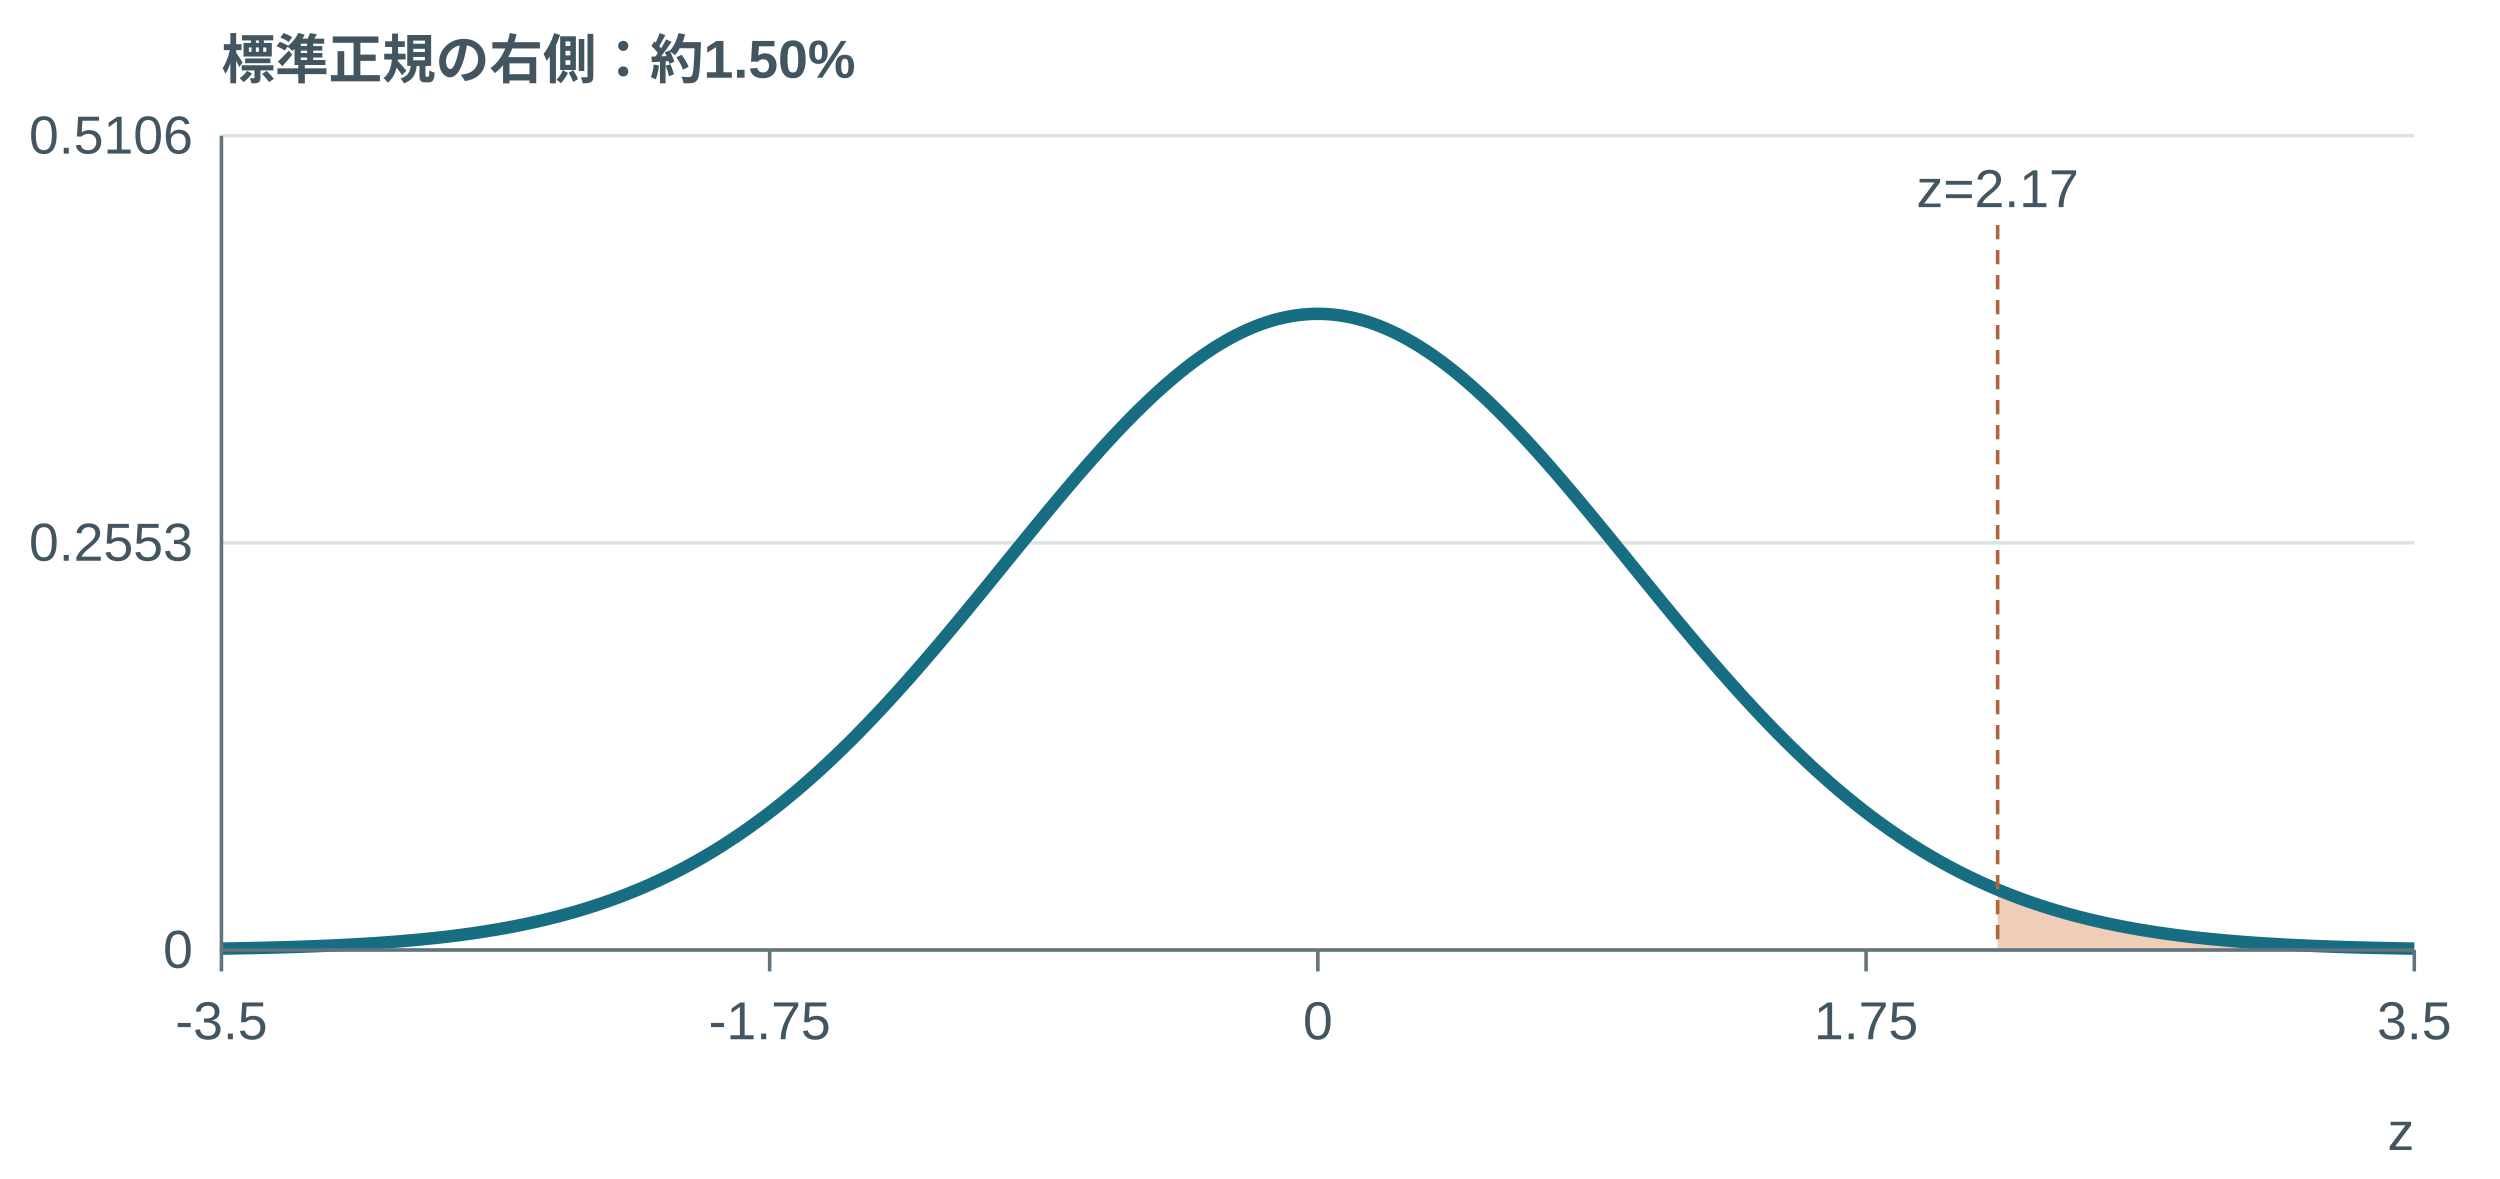
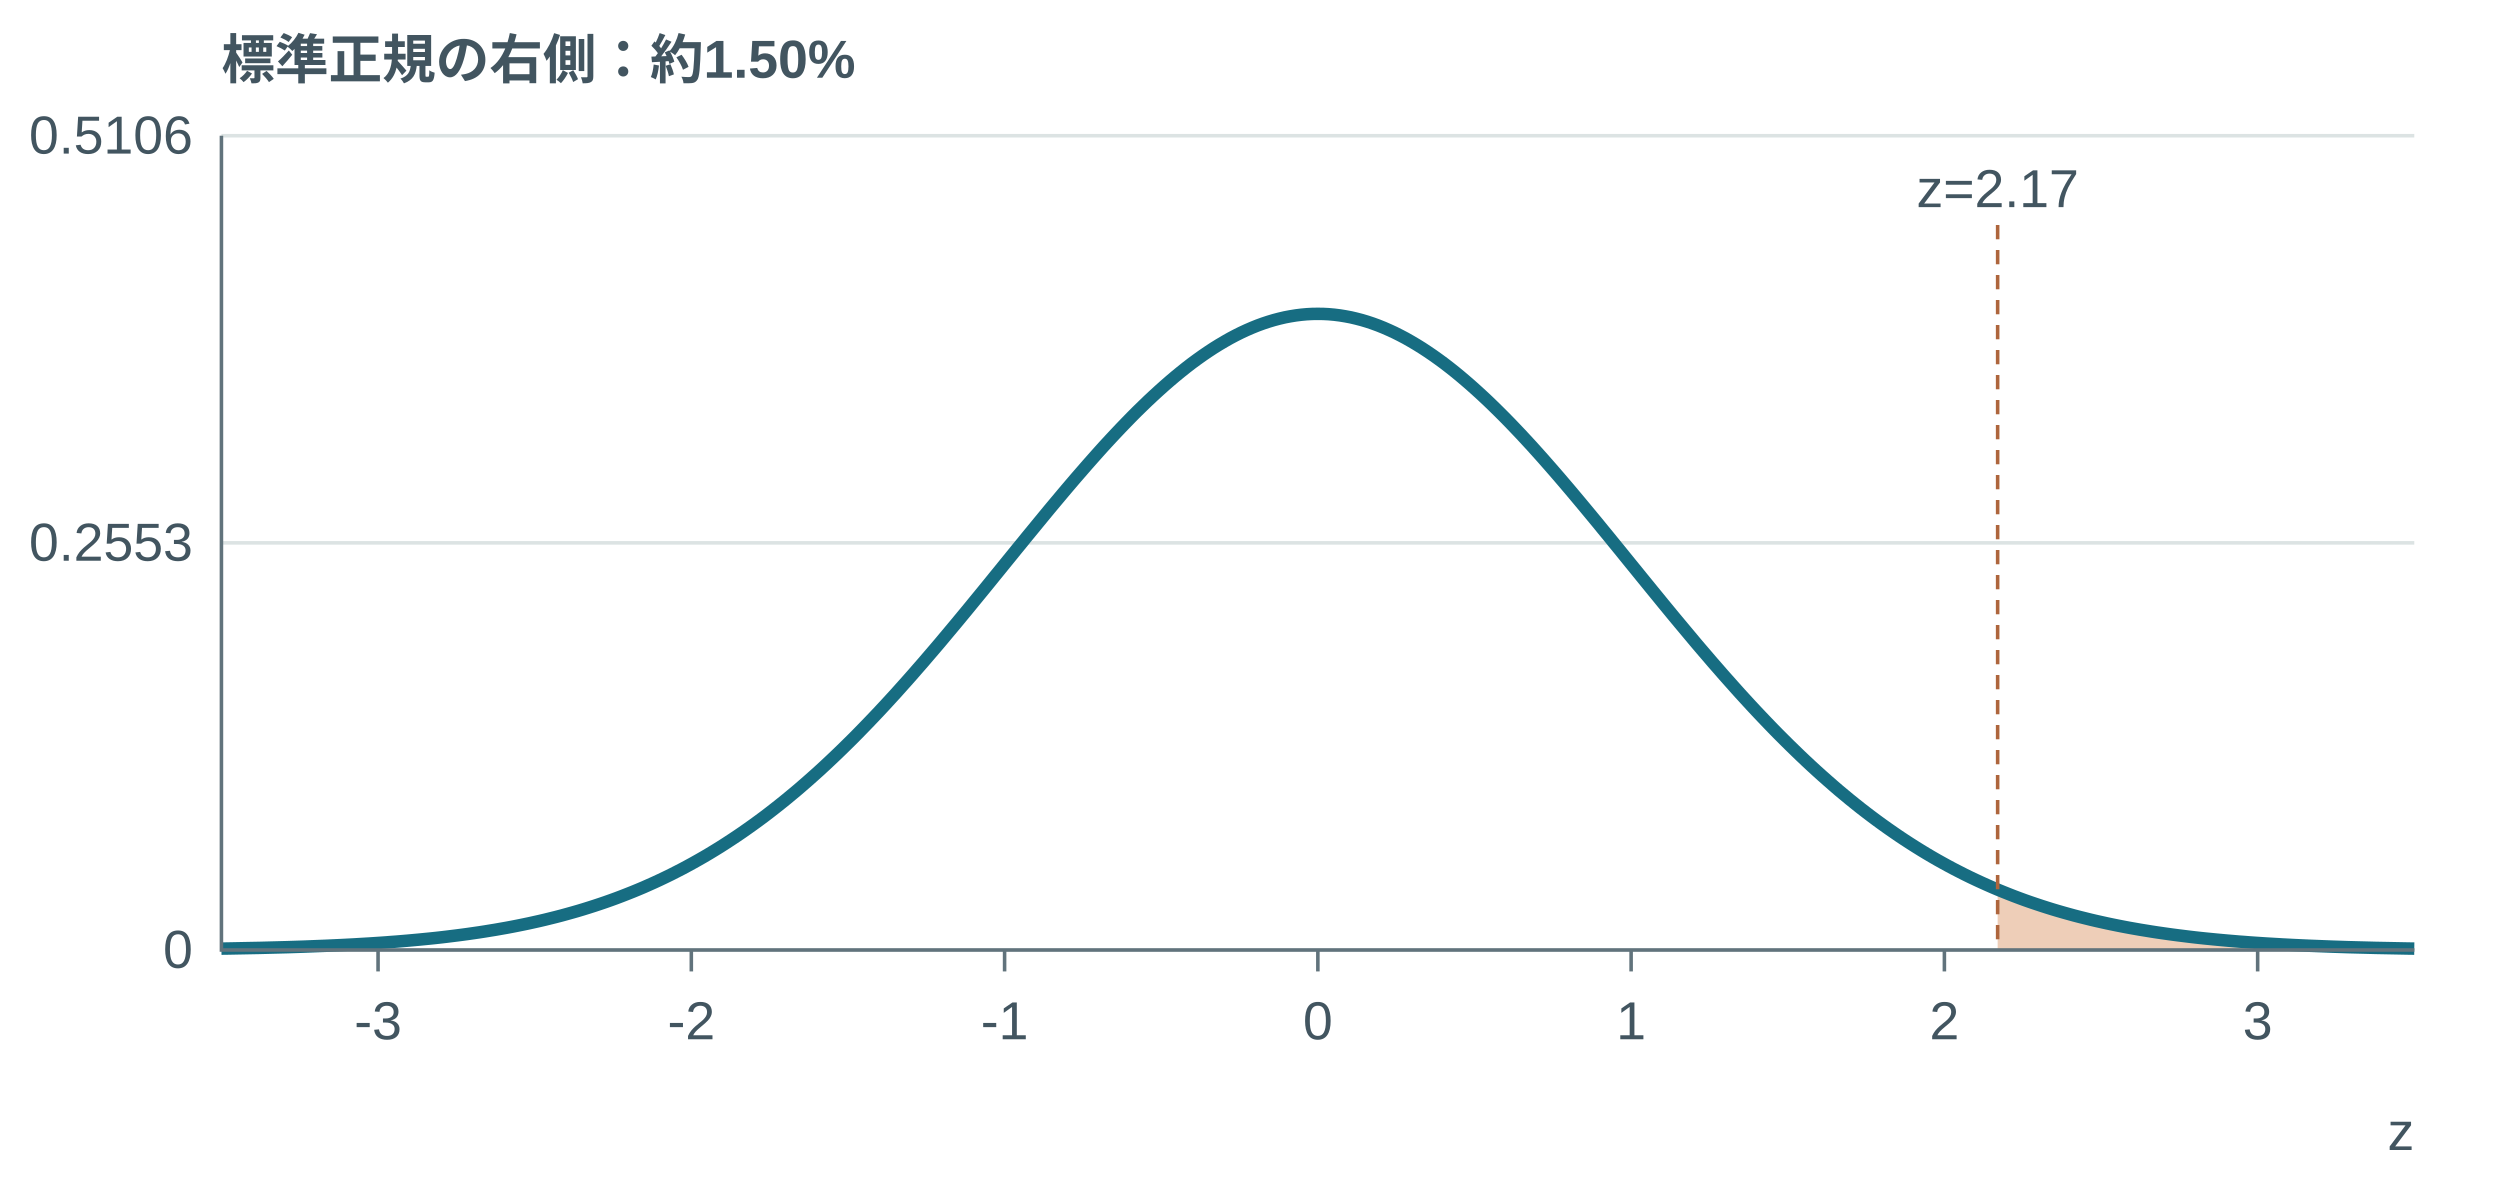
<svg xmlns="http://www.w3.org/2000/svg" viewBox="0 0 700 330" role="img" aria-label="標準正規の右側：約1.50%">
  <g font-family="Arial,Hiragino Sans,sans-serif" font-size="15" fill="#425560">
    <text x="62" y="22" font-weight="bold">標準正規の右側：約1.50%</text>
    <line x1="62" x2="676" y1="266" y2="266" stroke="#dce3e3" />
    <text x="54" y="271" text-anchor="end">0</text>
    <line x1="62" x2="676" y1="152" y2="152" stroke="#dce3e3" />
    <text x="54" y="157" text-anchor="end">0.2553</text>
    <line x1="62" x2="676" y1="38" y2="38" stroke="#dce3e3" />
    <text x="54" y="43" text-anchor="end">0.5106</text>
    <path d="M559.34,266 L559.34,249.088 L559.923,249.33 L560.507,249.57 L561.09,249.808 L561.673,250.042 L562.256,250.274 L562.84,250.503 L563.423,250.729 L564.006,250.953 L564.59,251.174 L565.173,251.393 L565.756,251.609 L566.34,251.822 L566.923,252.033 L567.506,252.241 L568.09,252.447 L568.673,252.65 L569.256,252.851 L569.839,253.05 L570.423,253.246 L571.006,253.439 L571.589,253.63 L572.173,253.819 L572.756,254.006 L573.339,254.19 L573.923,254.372 L574.506,254.551 L575.089,254.728 L575.672,254.903 L576.256,255.076 L576.839,255.247 L577.422,255.415 L578.006,255.581 L578.589,255.745 L579.172,255.907 L579.755,256.067 L580.339,256.224 L580.922,256.38 L581.505,256.534 L582.089,256.685 L582.672,256.835 L583.255,256.982 L583.839,257.128 L584.422,257.271 L585.005,257.413 L585.588,257.552 L586.172,257.69 L586.755,257.826 L587.338,257.96 L587.922,258.092 L588.505,258.223 L589.088,258.351 L589.672,258.478 L590.255,258.603 L590.838,258.726 L591.422,258.847 L592.005,258.967 L592.588,259.085 L593.171,259.202 L593.755,259.316 L594.338,259.429 L594.921,259.541 L595.505,259.651 L596.088,259.759 L596.671,259.866 L597.254,259.971 L597.838,260.074 L598.421,260.176 L599.004,260.277 L599.588,260.376 L600.171,260.473 L600.754,260.57 L601.338,260.664 L601.921,260.758 L602.504,260.849 L603.087,260.94 L603.671,261.029 L604.254,261.117 L604.837,261.203 L605.421,261.288 L606.004,261.372 L606.587,261.455 L607.171,261.536 L607.754,261.616 L608.337,261.695 L608.92,261.772 L609.504,261.848 L610.087,261.924 L610.67,261.997 L611.254,262.07 L611.837,262.142 L612.42,262.212 L613.004,262.282 L613.587,262.35 L614.17,262.417 L614.754,262.483 L615.337,262.548 L615.92,262.612 L616.503,262.675 L617.087,262.737 L617.67,262.798 L618.253,262.858 L618.837,262.916 L619.42,262.974 L620.003,263.031 L620.587,263.087 L621.17,263.142 L621.753,263.197 L622.336,263.25 L622.92,263.302 L623.503,263.354 L624.086,263.404 L624.67,263.454 L625.253,263.503 L625.836,263.551 L626.419,263.598 L627.003,263.645 L627.586,263.691 L628.169,263.735 L628.753,263.78 L629.336,263.823 L629.919,263.866 L630.503,263.907 L631.086,263.949 L631.669,263.989 L632.252,264.029 L632.836,264.068 L633.419,264.106 L634.002,264.144 L634.586,264.181 L635.169,264.217 L635.752,264.252 L636.336,264.288 L636.919,264.322 L637.502,264.356 L638.086,264.389 L638.669,264.421 L639.252,264.453 L639.835,264.485 L640.419,264.516 L641.002,264.546 L641.585,264.576 L642.169,264.605 L642.752,264.633 L643.335,264.662 L643.918,264.689 L644.502,264.716 L645.085,264.743 L645.668,264.769 L646.252,264.794 L646.835,264.819 L647.418,264.844 L648.002,264.868 L648.585,264.892 L649.168,264.915 L649.752,264.938 L650.335,264.96 L650.918,264.982 L651.501,265.004 L652.085,265.025 L652.668,265.046 L653.251,265.066 L653.835,265.086 L654.418,265.106 L655.001,265.125 L655.585,265.144 L656.168,265.162 L656.751,265.18 L657.334,265.198 L657.918,265.215 L658.501,265.232 L659.084,265.249 L659.668,265.265 L660.251,265.281 L660.834,265.297 L661.418,265.312 L662.001,265.327 L662.584,265.342 L663.167,265.357 L663.751,265.371 L664.334,265.385 L664.917,265.398 L665.501,265.412 L666.084,265.425 L666.667,265.438 L667.25,265.45 L667.834,265.463 L668.417,265.475 L669,265.486 L669.584,265.498 L670.167,265.509 L670.75,265.52 L671.334,265.531 L671.917,265.542 L672.5,265.552 L673.084,265.563 L673.667,265.572 L674.25,265.582 L674.833,265.592 L675.417,265.601 L676,265.61 L676,266Z" fill="#d99361" opacity=".45" />
    <rect x="63" y="266" width="23.583" height="0" fill="#287f74" opacity=".35" />
    <rect x="88.583" y="266" width="23.583" height="0" fill="#287f74" opacity=".35" />
    <rect x="114.167" y="266" width="23.583" height="0" fill="#287f74" opacity=".35" />
    <rect x="139.75" y="266" width="23.583" height="0" fill="#287f74" opacity=".35" />
    <rect x="165.333" y="266" width="23.583" height="0" fill="#287f74" opacity=".35" />
    <rect x="190.917" y="266" width="23.583" height="0" fill="#287f74" opacity=".35" />
    <rect x="216.5" y="266" width="23.583" height="0" fill="#287f74" opacity=".35" />
    <rect x="242.083" y="266" width="23.583" height="0" fill="#287f74" opacity=".35" />
    <rect x="267.667" y="266" width="23.583" height="0" fill="#287f74" opacity=".35" />
    <rect x="293.25" y="266" width="23.583" height="0" fill="#287f74" opacity=".35" />
    <rect x="318.833" y="266" width="23.583" height="0" fill="#287f74" opacity=".35" />
    <rect x="344.417" y="266" width="23.583" height="0" fill="#287f74" opacity=".35" />
    <rect x="370" y="266" width="23.583" height="0" fill="#287f74" opacity=".35" />
    <rect x="395.583" y="266" width="23.583" height="0" fill="#287f74" opacity=".35" />
    <rect x="421.167" y="266" width="23.583" height="0" fill="#287f74" opacity=".35" />
    <rect x="446.75" y="266" width="23.583" height="0" fill="#287f74" opacity=".35" />
    <rect x="472.333" y="266" width="23.583" height="0" fill="#287f74" opacity=".35" />
    <rect x="497.917" y="266" width="23.583" height="0" fill="#287f74" opacity=".35" />
    <rect x="523.5" y="266" width="23.583" height="0" fill="#287f74" opacity=".35" />
    <rect x="549.083" y="266" width="23.583" height="0" fill="#287f74" opacity=".35" />
    <rect x="574.667" y="266" width="23.583" height="0" fill="#287f74" opacity=".35" />
    <rect x="600.25" y="266" width="23.583" height="0" fill="#287f74" opacity=".35" />
    <rect x="625.833" y="266" width="23.583" height="0" fill="#287f74" opacity=".35" />
    <rect x="651.417" y="266" width="23.583" height="0" fill="#287f74" opacity=".35" />
    <path d="M62.00,265.61 L63.54,265.59 L65.07,265.56 L66.61,265.53 L68.14,265.50 L69.67,265.47 L71.21,265.44 L72.75,265.41 L74.28,265.37 L75.82,265.33 L77.35,265.29 L78.88,265.25 L80.42,265.21 L81.96,265.16 L83.49,265.11 L85.03,265.06 L86.56,265.00 L88.09,264.94 L89.63,264.88 L91.16,264.82 L92.70,264.75 L94.24,264.68 L95.77,264.61 L97.30,264.53 L98.84,264.45 L100.38,264.36 L101.91,264.27 L103.45,264.18 L104.98,264.08 L106.51,263.98 L108.05,263.87 L109.59,263.75 L111.12,263.64 L112.66,263.51 L114.19,263.38 L115.72,263.24 L117.26,263.10 L118.80,262.95 L120.33,262.80 L121.87,262.64 L123.40,262.47 L124.94,262.29 L126.47,262.10 L128.00,261.91 L129.54,261.71 L131.08,261.50 L132.61,261.28 L134.14,261.06 L135.68,260.82 L137.21,260.57 L138.75,260.32 L140.28,260.05 L141.82,259.78 L143.36,259.49 L144.89,259.19 L146.42,258.88 L147.96,258.56 L149.50,258.22 L151.03,257.88 L152.56,257.52 L154.10,257.14 L155.63,256.76 L157.17,256.36 L158.70,255.94 L160.24,255.51 L161.78,255.07 L163.31,254.61 L164.85,254.13 L166.38,253.64 L167.92,253.13 L169.45,252.61 L170.98,252.07 L172.52,251.51 L174.05,250.93 L175.59,250.33 L177.13,249.72 L178.66,249.09 L180.20,248.44 L181.73,247.76 L183.27,247.07 L184.80,246.36 L186.33,245.63 L187.87,244.88 L189.40,244.10 L190.94,243.31 L192.47,242.49 L194.01,241.65 L195.54,240.79 L197.08,239.91 L198.62,239.00 L200.15,238.07 L201.69,237.12 L203.22,236.14 L204.75,235.14 L206.29,234.12 L207.83,233.07 L209.36,232.00 L210.89,230.91 L212.43,229.79 L213.97,228.65 L215.50,227.48 L217.03,226.29 L218.57,225.07 L220.11,223.83 L221.64,222.56 L223.18,221.28 L224.71,219.96 L226.25,218.62 L227.78,217.26 L229.32,215.88 L230.85,214.47 L232.38,213.04 L233.92,211.58 L235.46,210.10 L236.99,208.60 L238.53,207.08 L240.06,205.54 L241.59,203.97 L243.13,202.38 L244.66,200.78 L246.20,199.15 L247.74,197.50 L249.27,195.83 L250.81,194.15 L252.34,192.44 L253.88,190.72 L255.41,188.99 L256.94,187.23 L258.48,185.47 L260.01,183.68 L261.55,181.89 L263.09,180.08 L264.62,178.25 L266.15,176.42 L267.69,174.58 L269.22,172.73 L270.76,170.87 L272.29,169.00 L273.83,167.12 L275.37,165.24 L276.90,163.36 L278.43,161.47 L279.97,159.58 L281.50,157.69 L283.04,155.80 L284.57,153.91 L286.11,152.03 L287.64,150.14 L289.18,148.27 L290.72,146.39 L292.25,144.53 L293.78,142.67 L295.32,140.83 L296.86,138.99 L298.39,137.17 L299.93,135.36 L301.46,133.57 L303.00,131.80 L304.53,130.04 L306.07,128.30 L307.60,126.58 L309.13,124.88 L310.67,123.21 L312.21,121.56 L313.74,119.94 L315.28,118.34 L316.81,116.77 L318.34,115.23 L319.88,113.73 L321.41,112.25 L322.95,110.81 L324.49,109.40 L326.02,108.03 L327.56,106.69 L329.09,105.39 L330.63,104.13 L332.16,102.91 L333.69,101.73 L335.23,100.60 L336.76,99.51 L338.30,98.46 L339.84,97.45 L341.37,96.50 L342.91,95.59 L344.44,94.72 L345.97,93.91 L347.51,93.14 L349.04,92.43 L350.58,91.76 L352.12,91.14 L353.65,90.58 L355.19,90.07 L356.72,89.61 L358.25,89.21 L359.79,88.85 L361.32,88.56 L362.86,88.31 L364.39,88.12 L365.93,87.98 L367.46,87.90 L369.00,87.88 L370.54,87.90 L372.07,87.98 L373.61,88.12 L375.14,88.31 L376.67,88.56 L378.21,88.85 L379.74,89.21 L381.28,89.61 L382.82,90.07 L384.35,90.58 L385.88,91.14 L387.42,91.76 L388.95,92.43 L390.49,93.14 L392.02,93.91 L393.56,94.72 L395.09,95.59 L396.63,96.50 L398.16,97.45 L399.70,98.46 L401.24,99.51 L402.77,100.60 L404.31,101.73 L405.84,102.91 L407.38,104.13 L408.91,105.39 L410.44,106.69 L411.98,108.03 L413.51,109.40 L415.05,110.81 L416.59,112.25 L418.12,113.73 L419.65,115.23 L421.19,116.77 L422.73,118.34 L424.26,119.94 L425.80,121.56 L427.33,123.21 L428.87,124.88 L430.40,126.58 L431.94,128.30 L433.47,130.04 L435.01,131.80 L436.54,133.57 L438.07,135.36 L439.61,137.17 L441.14,138.99 L442.68,140.83 L444.21,142.67 L445.75,144.53 L447.29,146.39 L448.82,148.27 L450.36,150.14 L451.89,152.03 L453.43,153.91 L454.96,155.80 L456.49,157.69 L458.03,159.58 L459.56,161.47 L461.10,163.36 L462.63,165.24 L464.17,167.12 L465.70,169.00 L467.24,170.87 L468.77,172.73 L470.31,174.58 L471.85,176.42 L473.38,178.25 L474.91,180.08 L476.45,181.89 L477.99,183.68 L479.52,185.47 L481.06,187.23 L482.59,188.99 L484.13,190.72 L485.66,192.44 L487.19,194.15 L488.73,195.83 L490.26,197.50 L491.80,199.15 L493.34,200.78 L494.87,202.38 L496.40,203.97 L497.94,205.54 L499.48,207.08 L501.01,208.60 L502.55,210.10 L504.08,211.58 L505.62,213.04 L507.15,214.47 L508.69,215.88 L510.22,217.26 L511.76,218.62 L513.29,219.96 L514.82,221.28 L516.36,222.56 L517.89,223.83 L519.43,225.07 L520.96,226.29 L522.50,227.48 L524.04,228.65 L525.57,229.79 L527.11,230.91 L528.64,232.00 L530.18,233.07 L531.71,234.12 L533.24,235.14 L534.78,236.14 L536.32,237.12 L537.85,238.07 L539.38,239.00 L540.92,239.91 L542.45,240.79 L543.99,241.65 L545.52,242.49 L547.06,243.31 L548.60,244.10 L550.13,244.88 L551.66,245.63 L553.20,246.36 L554.74,247.07 L556.27,247.76 L557.81,248.44 L559.34,249.09 L560.88,249.72 L562.41,250.33 L563.94,250.93 L565.48,251.51 L567.01,252.07 L568.55,252.61 L570.09,253.13 L571.62,253.64 L573.15,254.13 L574.69,254.61 L576.23,255.07 L577.76,255.51 L579.30,255.94 L580.83,256.36 L582.37,256.76 L583.90,257.14 L585.44,257.52 L586.97,257.88 L588.50,258.22 L590.04,258.56 L591.57,258.88 L593.11,259.19 L594.64,259.49 L596.18,259.78 L597.71,260.05 L599.25,260.32 L600.79,260.57 L602.32,260.82 L603.86,261.06 L605.39,261.28 L606.93,261.50 L608.46,261.71 L610.00,261.91 L611.53,262.10 L613.06,262.29 L614.60,262.47 L616.13,262.64 L617.67,262.80 L619.20,262.95 L620.74,263.10 L622.27,263.24 L623.81,263.38 L625.35,263.51 L626.88,263.64 L628.41,263.75 L629.95,263.87 L631.49,263.98 L633.02,264.08 L634.55,264.18 L636.09,264.27 L637.63,264.36 L639.16,264.45 L640.70,264.53 L642.23,264.61 L643.76,264.68 L645.30,264.75 L646.84,264.82 L648.37,264.88 L649.90,264.94 L651.44,265.00 L652.98,265.06 L654.51,265.11 L656.05,265.16 L657.58,265.21 L659.12,265.25 L660.65,265.29 L662.19,265.33 L663.72,265.37 L665.25,265.41 L666.79,265.44 L668.32,265.47 L669.86,265.50 L671.39,265.53 L672.93,265.56 L674.46,265.59 L676.00,265.61" fill="none" stroke="#176d82" stroke-width="3.5" />
    <line x1="559.34" x2="559.34" y1="63" y2="266" stroke="#ae653c" stroke-dasharray="4 3" />
    <text x="559.34" y="58" text-anchor="middle">z=2.17</text>
    <path d="M62,38V266H676" stroke="#61737c" fill="none" />
-     <path d="M62,266v6" stroke="#61737c" />
-     <text x="62" y="291" text-anchor="middle">-3.5</text>
-     <path d="M215.5,266v6" stroke="#61737c" />
-     <text x="215.5" y="291" text-anchor="middle">-1.75</text>
+     <path d="M105.857,266v6" stroke="#61737c" />
+     <text x="105.857" y="291" text-anchor="middle">-3</text>
+     <path d="M193.571,266v6" stroke="#61737c" />
+     <text x="193.571" y="291" text-anchor="middle">-2</text>
+     <path d="M281.286,266v6" stroke="#61737c" />
+     <text x="281.286" y="291" text-anchor="middle">-1</text>
    <path d="M369,266v6" stroke="#61737c" />
    <text x="369" y="291" text-anchor="middle">0</text>
-     <path d="M522.5,266v6" stroke="#61737c" />
-     <text x="522.5" y="291" text-anchor="middle">1.75</text>
-     <path d="M676,266v6" stroke="#61737c" />
-     <text x="676" y="291" text-anchor="middle">3.5</text>
+     <path d="M456.714,266v6" stroke="#61737c" />
+     <text x="456.714" y="291" text-anchor="middle">1</text>
+     <path d="M544.429,266v6" stroke="#61737c" />
+     <text x="544.429" y="291" text-anchor="middle">2</text>
+     <path d="M632.143,266v6" stroke="#61737c" />
+     <text x="632.143" y="291" text-anchor="middle">3</text>
    <text x="676" y="322" text-anchor="end">z</text>
  </g>
</svg>
